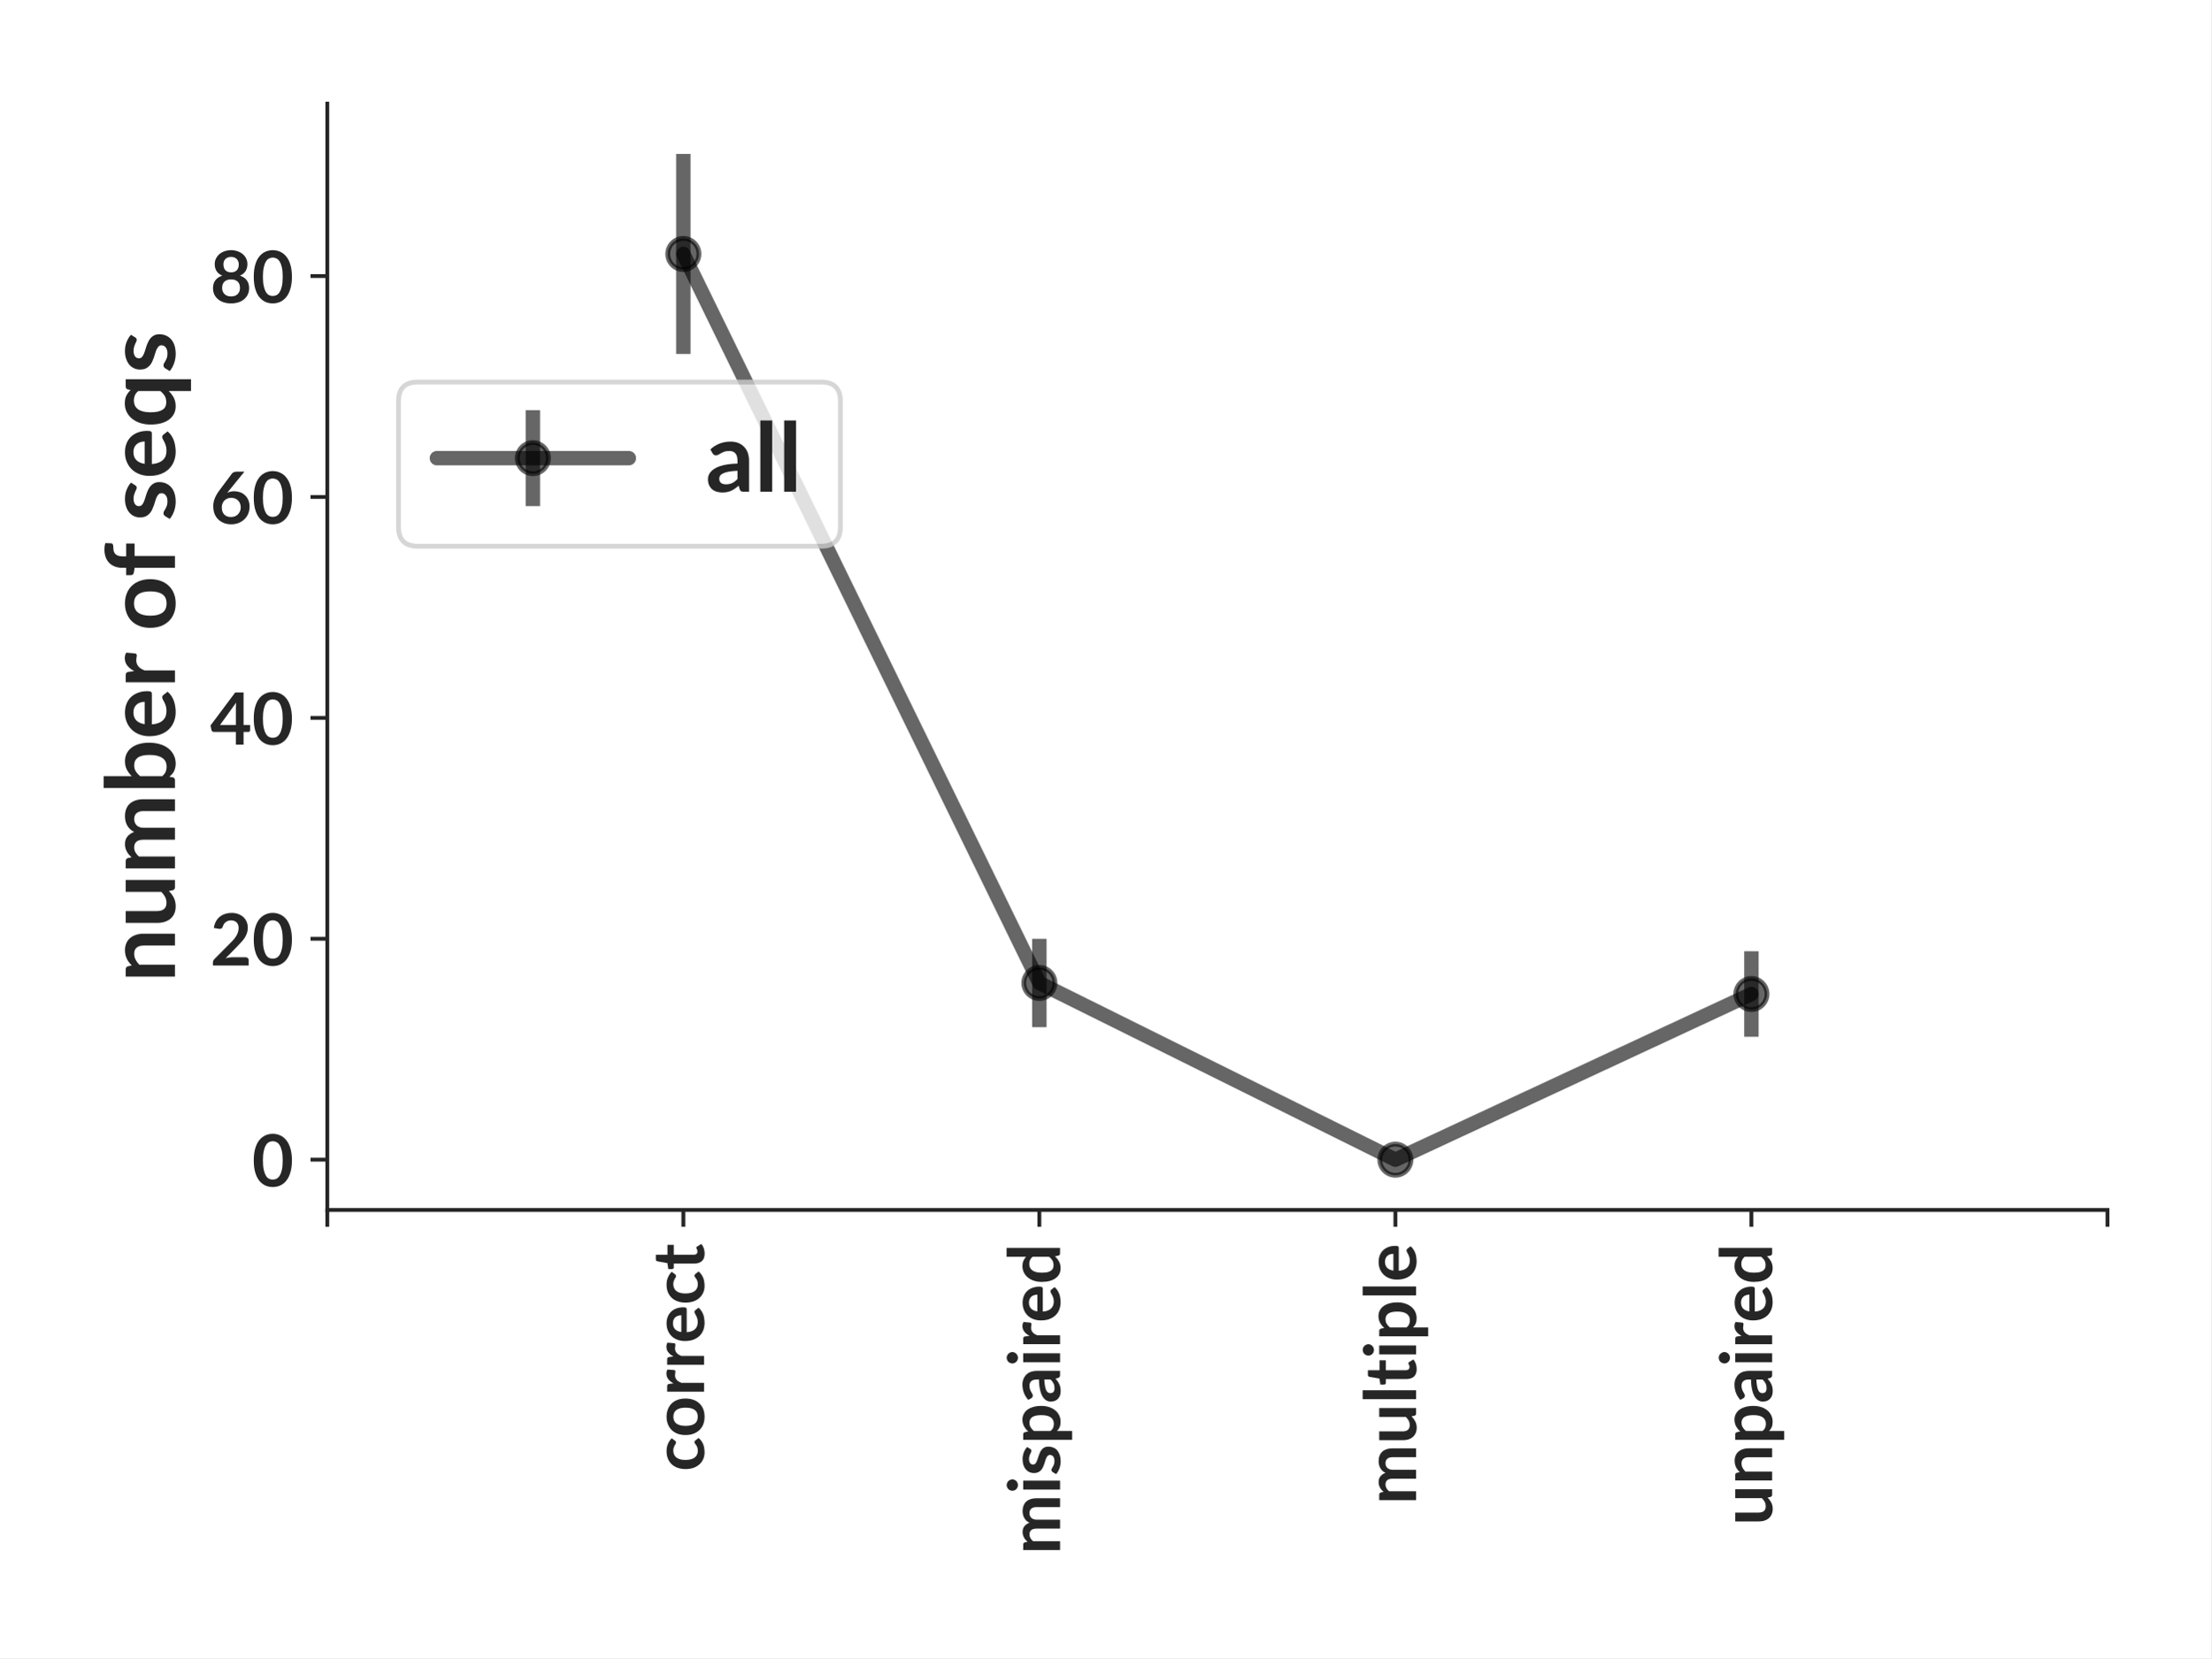
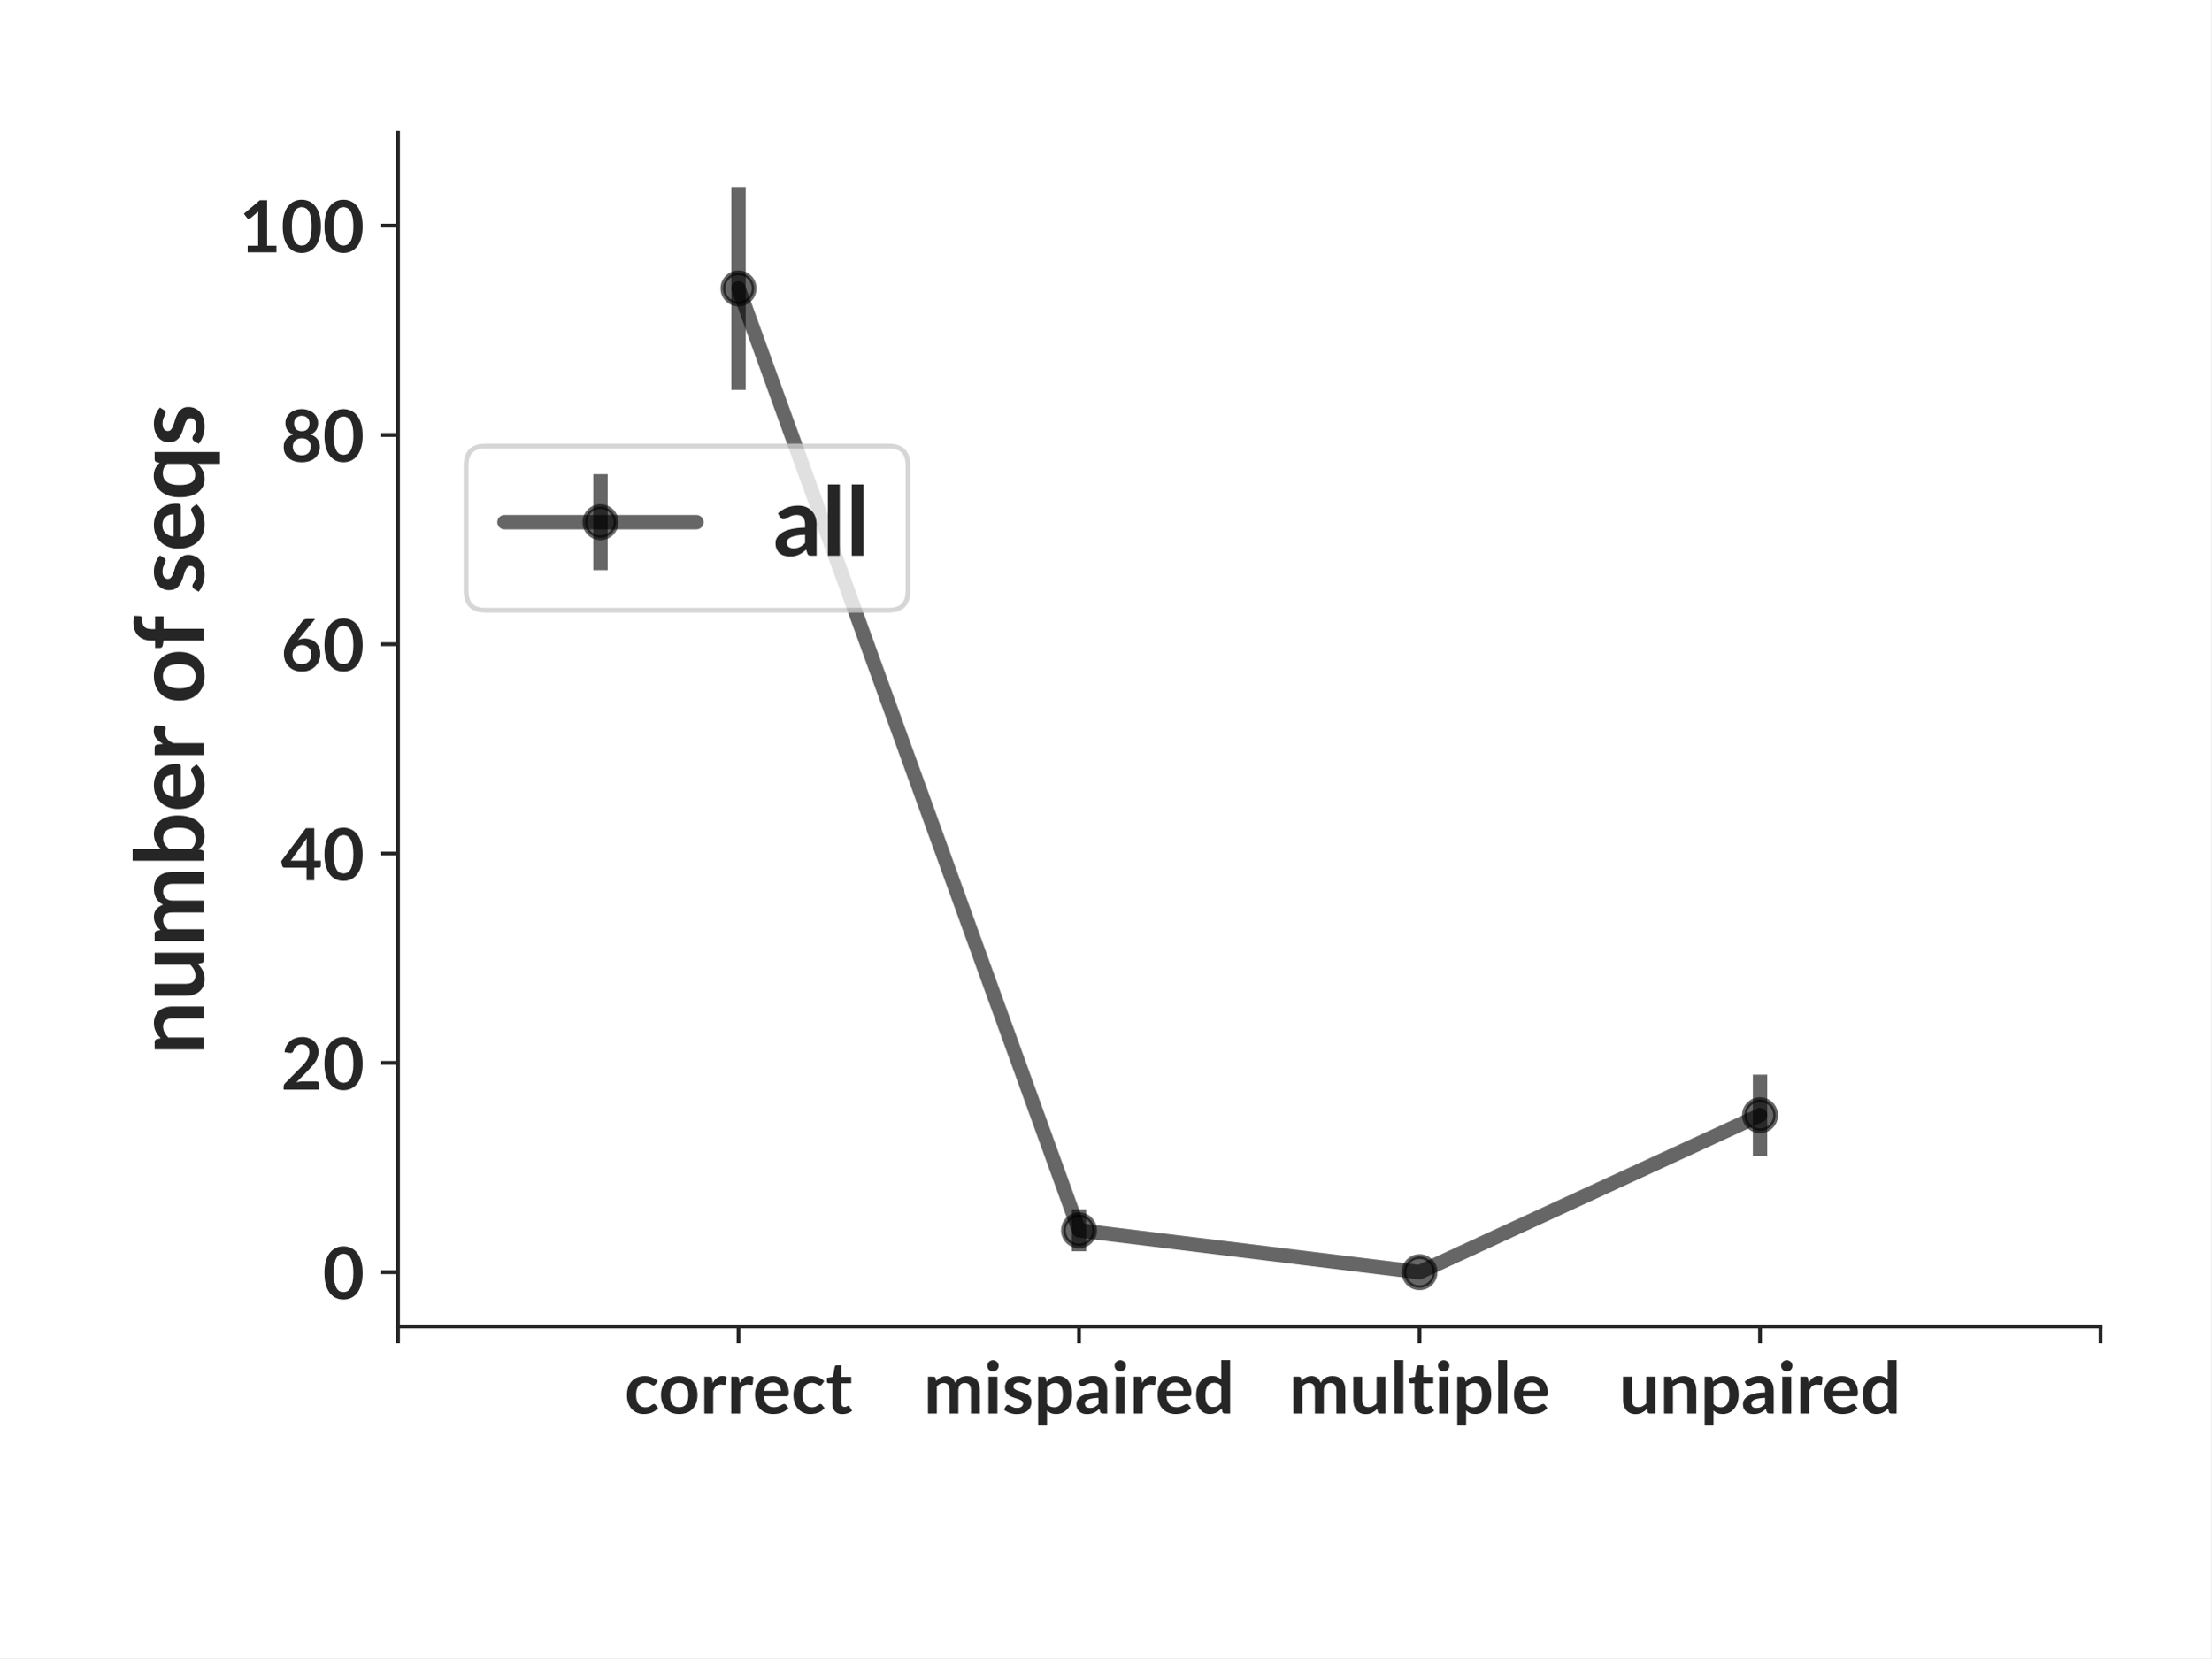
- <svg xmlns="http://www.w3.org/2000/svg" xmlns:xlink="http://www.w3.org/1999/xlink" height="345.6pt" version="1.1" viewBox="0 0 460.8 345.6" width="460.8pt">
+ <svg xmlns="http://www.w3.org/2000/svg" xmlns:xlink="http://www.w3.org/1999/xlink" width="460.8pt" height="345.6pt" viewBox="0 0 460.8 345.6" version="1.1">
  <defs>
-     <style type="text/css">*{stroke-linecap:butt;stroke-linejoin:round;}</style>
+     <style type="text/css">*{stroke-linejoin: round; stroke-linecap: butt}</style>
  </defs>
  <g id="figure_1">
    <g id="patch_1">
-       <path d="M 0 345.6  L 460.8 345.6  L 460.8 0  L 0 0  z " style="fill:#ffffff;" />
+       <path d="M 0 345.6  L 460.8 345.6  L 460.8 0  L 0 0  z " style="fill: #ffffff" />
    </g>
    <g id="axes_1">
      <g id="patch_2">
-         <path d="M 68.209 252.198  L 439.2 252.198  L 439.2 21.6  L 68.209 21.6  z " style="fill:#ffffff;" />
+         <path d="M 82.944 276.48  L 437.76 276.48  L 437.76 27.648  L 82.944 27.648  z " style="fill: #ffffff" />
      </g>
      <g id="matplotlib.axis_1">
        <g id="xtick_1">
          <g id="line2d_1">
            <defs>
-               <path d="M 0 0  L 0 3.5  " id="m0f24b925af" style="stroke:#262626;stroke-width:0.8;" />
+               <path id="mfdee561a03" d="M 0 0  L 0 3.5  " style="stroke: #262626; stroke-width: 0.8" />
            </defs>
            <g>
-               <use style="fill:#262626;stroke:#262626;stroke-width:0.8;" x="68.209" xlink:href="#m0f24b925af" y="252.198" />
+               <use xlink:href="#mfdee561a03" x="82.944" y="276.48" style="fill: #262626; stroke: #262626; stroke-width: 0.8" />
            </g>
          </g>
        </g>
        <g id="xtick_2">
          <g id="line2d_2">
            <g>
-               <use style="fill:#262626;stroke:#262626;stroke-width:0.8;" x="142.407" xlink:href="#m0f24b925af" y="252.198" />
+               <use xlink:href="#mfdee561a03" x="153.907" y="276.48" style="fill: #262626; stroke: #262626; stroke-width: 0.8" />
            </g>
          </g>
          <g id="text_1">
-             <text style="fill:#262626;font-family:Lato;font-size:15px;font-stretch:normal;font-style:normal;font-weight:bold;" transform="translate(146.7235 306.7008)rotate(-90)">correct</text>
+             <text style="fill: #262626; font: 700 15px 'Lato'; text-anchor: middle" x="153.907" y="294.625" transform="rotate(-0 153.9072 294.6245)">correct</text>
          </g>
        </g>
        <g id="xtick_3">
          <g id="line2d_3">
            <g>
-               <use style="fill:#262626;stroke:#262626;stroke-width:0.8;" x="216.606" xlink:href="#m0f24b925af" y="252.198" />
+               <use xlink:href="#mfdee561a03" x="224.87" y="276.48" style="fill: #262626; stroke: #262626; stroke-width: 0.8" />
            </g>
          </g>
          <g id="text_2">
-             <text style="fill:#262626;font-family:Lato;font-size:15px;font-stretch:normal;font-style:normal;font-weight:bold;" transform="translate(220.9216 324)rotate(-90)">mispaired</text>
+             <text style="fill: #262626; font: 700 15px 'Lato'; text-anchor: middle" x="224.87" y="294.625" transform="rotate(-0 224.8704 294.6245)">mispaired</text>
          </g>
        </g>
        <g id="xtick_4">
          <g id="line2d_4">
            <g>
-               <use style="fill:#262626;stroke:#262626;stroke-width:0.8;" x="290.804" xlink:href="#m0f24b925af" y="252.198" />
+               <use xlink:href="#mfdee561a03" x="295.834" y="276.48" style="fill: #262626; stroke: #262626; stroke-width: 0.8" />
            </g>
          </g>
          <g id="text_3">
-             <text style="fill:#262626;font-family:Lato;font-size:15px;font-stretch:normal;font-style:normal;font-weight:bold;" transform="translate(295.1198 313.5961)rotate(-90)">multiple</text>
+             <text style="fill: #262626; font: 700 15px 'Lato'; text-anchor: middle" x="295.834" y="294.625" transform="rotate(-0 295.8336 294.6245)">multiple</text>
          </g>
        </g>
        <g id="xtick_5">
          <g id="line2d_5">
            <g>
-               <use style="fill:#262626;stroke:#262626;stroke-width:0.8;" x="365.002" xlink:href="#m0f24b925af" y="252.198" />
+               <use xlink:href="#mfdee561a03" x="366.797" y="276.48" style="fill: #262626; stroke: #262626; stroke-width: 0.8" />
            </g>
          </g>
          <g id="text_4">
-             <text style="fill:#262626;font-family:Lato;font-size:15px;font-stretch:normal;font-style:normal;font-weight:bold;" transform="translate(369.3179 317.9555)rotate(-90)">unpaired</text>
+             <text style="fill: #262626; font: 700 15px 'Lato'; text-anchor: middle" x="366.797" y="294.625" transform="rotate(-0 366.7968 294.6245)">unpaired</text>
          </g>
        </g>
        <g id="xtick_6">
          <g id="line2d_6">
            <g>
-               <use style="fill:#262626;stroke:#262626;stroke-width:0.8;" x="439.2" xlink:href="#m0f24b925af" y="252.198" />
+               <use xlink:href="#mfdee561a03" x="437.76" y="276.48" style="fill: #262626; stroke: #262626; stroke-width: 0.8" />
            </g>
          </g>
        </g>
      </g>
      <g id="matplotlib.axis_2">
        <g id="ytick_1">
          <g id="line2d_7">
            <defs>
-               <path d="M 0 0  L -3.5 0  " id="m874722bcc2" style="stroke:#262626;stroke-width:0.8;" />
+               <path id="m70f9fbe9be" d="M 0 0  L -3.5 0  " style="stroke: #262626; stroke-width: 0.8" />
            </defs>
            <g>
-               <use style="fill:#262626;stroke:#262626;stroke-width:0.8;" x="68.209" xlink:href="#m874722bcc2" y="241.716" />
+               <use xlink:href="#m70f9fbe9be" x="82.944" y="265.169" style="fill: #262626; stroke: #262626; stroke-width: 0.8" />
            </g>
          </g>
          <g id="text_5">
-             <text style="fill:#262626;font-family:Lato;font-size:15px;font-stretch:normal;font-style:normal;font-weight:bold;text-anchor:end;" transform="rotate(-0, 61.20938, 247.2882)" x="61.209" y="247.288">0</text>
+             <text style="fill: #262626; font: 700 15px 'Lato'; text-anchor: end" x="75.944" y="270.742" transform="rotate(-0 75.944 270.7417)">0</text>
          </g>
        </g>
        <g id="ytick_2">
          <g id="line2d_8">
            <g>
-               <use style="fill:#262626;stroke:#262626;stroke-width:0.8;" x="68.209" xlink:href="#m874722bcc2" y="195.671" />
+               <use xlink:href="#m70f9fbe9be" x="82.944" y="221.54" style="fill: #262626; stroke: #262626; stroke-width: 0.8" />
            </g>
          </g>
          <g id="text_6">
-             <text style="fill:#262626;font-family:Lato;font-size:15px;font-stretch:normal;font-style:normal;font-weight:bold;text-anchor:end;" transform="rotate(-0, 61.20938, 201.2428)" x="61.209" y="201.243">20</text>
+             <text style="fill: #262626; font: 700 15px 'Lato'; text-anchor: end" x="75.944" y="227.112" transform="rotate(-0 75.944 227.1118)">20</text>
          </g>
        </g>
        <g id="ytick_3">
          <g id="line2d_9">
            <g>
-               <use style="fill:#262626;stroke:#262626;stroke-width:0.8;" x="68.209" xlink:href="#m874722bcc2" y="149.625" />
+               <use xlink:href="#m70f9fbe9be" x="82.944" y="177.91" style="fill: #262626; stroke: #262626; stroke-width: 0.8" />
            </g>
          </g>
          <g id="text_7">
-             <text style="fill:#262626;font-family:Lato;font-size:15px;font-stretch:normal;font-style:normal;font-weight:bold;text-anchor:end;" transform="rotate(-0, 61.20938, 155.1973)" x="61.209" y="155.197">40</text>
+             <text style="fill: #262626; font: 700 15px 'Lato'; text-anchor: end" x="75.944" y="183.482" transform="rotate(-0 75.944 183.4819)">40</text>
          </g>
        </g>
        <g id="ytick_4">
          <g id="line2d_10">
            <g>
-               <use style="fill:#262626;stroke:#262626;stroke-width:0.8;" x="68.209" xlink:href="#m874722bcc2" y="103.58" />
+               <use xlink:href="#m70f9fbe9be" x="82.944" y="134.28" style="fill: #262626; stroke: #262626; stroke-width: 0.8" />
            </g>
          </g>
          <g id="text_8">
-             <text style="fill:#262626;font-family:Lato;font-size:15px;font-stretch:normal;font-style:normal;font-weight:bold;text-anchor:end;" transform="rotate(-0, 61.20938, 109.1519)" x="61.209" y="109.152">60</text>
+             <text style="fill: #262626; font: 700 15px 'Lato'; text-anchor: end" x="75.944" y="139.852" transform="rotate(-0 75.944 139.852)">60</text>
          </g>
        </g>
        <g id="ytick_5">
          <g id="line2d_11">
            <g>
-               <use style="fill:#262626;stroke:#262626;stroke-width:0.8;" x="68.209" xlink:href="#m874722bcc2" y="57.534" />
+               <use xlink:href="#m70f9fbe9be" x="82.944" y="90.65" style="fill: #262626; stroke: #262626; stroke-width: 0.8" />
            </g>
          </g>
          <g id="text_9">
-             <text style="fill:#262626;font-family:Lato;font-size:15px;font-stretch:normal;font-style:normal;font-weight:bold;text-anchor:end;" transform="rotate(-0, 61.20938, 63.10648)" x="61.209" y="63.106">80</text>
+             <text style="fill: #262626; font: 700 15px 'Lato'; text-anchor: end" x="75.944" y="96.222" transform="rotate(-0 75.944 96.22212)">80</text>
          </g>
        </g>
-         <g id="text_10">
-           <text style="fill:#262626;font-family:Lato;font-size:20px;font-stretch:normal;font-style:normal;font-weight:bold;text-anchor:middle;" transform="rotate(-90, 36.45938, 136.8988)" x="36.459" y="136.899">number of seqs</text>
+         <g id="ytick_6">
+           <g id="line2d_12">
+             <g>
+               <use xlink:href="#m70f9fbe9be" x="82.944" y="47.02" style="fill: #262626; stroke: #262626; stroke-width: 0.8" />
+             </g>
+           </g>
+           <g id="text_10">
+             <text style="fill: #262626; font: 700 15px 'Lato'; text-anchor: end" x="75.944" y="52.592" transform="rotate(-0 75.944 52.59222)">100</text>
+           </g>
+         </g>
+         <g id="text_11">
+           <text style="fill: #262626; font: 700 20px 'Lato'; text-anchor: middle" x="42.494" y="152.064" transform="rotate(-90 42.494 152.064)">number of seqs</text>
        </g>
      </g>
      <g id="LineCollection_1">
-         <path clip-path="url(#p9a5a39ab54)" d="M 142.407 73.778  L 142.407 32.082  " style="fill:none;stroke:#000000;stroke-opacity:0.6;stroke-width:3;" />
-         <path clip-path="url(#p9a5a39ab54)" d="M 216.606 214.089  L 216.606 195.671  " style="fill:none;stroke:#000000;stroke-opacity:0.6;stroke-width:3;" />
-         <path clip-path="url(#p9a5a39ab54)" d="M 290.804 241.716  L 290.804 241.716  " style="fill:none;stroke:#000000;stroke-opacity:0.6;stroke-width:3;" />
-         <path clip-path="url(#p9a5a39ab54)" d="M 365.002 216.099  L 365.002 198.265  " style="fill:none;stroke:#000000;stroke-opacity:0.6;stroke-width:3;" />
+         <path d="M 153.907 81.259  L 153.907 38.959  " clip-path="url(#p7afb6886e0)" style="fill: none; stroke: #000000; stroke-opacity: 0.6; stroke-width: 3" />
+         <path d="M 224.87 260.806  L 224.87 252.08  " clip-path="url(#p7afb6886e0)" style="fill: none; stroke: #000000; stroke-opacity: 0.6; stroke-width: 3" />
+         <path d="M 295.834 265.169  L 295.834 265.169  " clip-path="url(#p7afb6886e0)" style="fill: none; stroke: #000000; stroke-opacity: 0.6; stroke-width: 3" />
+         <path d="M 366.797 240.896  L 366.797 223.998  " clip-path="url(#p7afb6886e0)" style="fill: none; stroke: #000000; stroke-opacity: 0.6; stroke-width: 3" />
      </g>
-       <g id="line2d_12">
-         <path clip-path="url(#p9a5a39ab54)" d="M 142.407 52.93  L 216.606 204.88  L 290.804 241.716  L 365.002 207.182  " style="fill:none;stroke:#000000;stroke-linecap:round;stroke-opacity:0.6;stroke-width:3;" />
+       <g id="line2d_13">
+         <path d="M 153.907 60.109  L 224.87 256.443  L 295.834 265.169  L 366.797 232.447  " clip-path="url(#p7afb6886e0)" style="fill: none; stroke: #000000; stroke-opacity: 0.6; stroke-width: 3; stroke-linecap: round" />
        <defs>
-           <path d="M 0 3.25  C 0.862 3.25 1.689 2.908 2.298 2.298  C 2.908 1.689 3.25 0.862 3.25 0  C 3.25 -0.862 2.908 -1.689 2.298 -2.298  C 1.689 -2.908 0.862 -3.25 0 -3.25  C -0.862 -3.25 -1.689 -2.908 -2.298 -2.298  C -2.908 -1.689 -3.25 -0.862 -3.25 0  C -3.25 0.862 -2.908 1.689 -2.298 2.298  C -1.689 2.908 -0.862 3.25 0 3.25  z " id="mb936f38873" style="stroke:#000000;stroke-opacity:0.6;" />
+           <path id="m98b40ad07a" d="M 0 3.25  C 0.862 3.25 1.689 2.908 2.298 2.298  C 2.908 1.689 3.25 0.862 3.25 0  C 3.25 -0.862 2.908 -1.689 2.298 -2.298  C 1.689 -2.908 0.862 -3.25 0 -3.25  C -0.862 -3.25 -1.689 -2.908 -2.298 -2.298  C -2.908 -1.689 -3.25 -0.862 -3.25 0  C -3.25 0.862 -2.908 1.689 -2.298 2.298  C -1.689 2.908 -0.862 3.25 0 3.25  z " style="stroke: #000000; stroke-opacity: 0.6" />
        </defs>
-         <g clip-path="url(#p9a5a39ab54)">
-           <use style="fill-opacity:0.6;stroke:#000000;stroke-opacity:0.6;" x="142.407" xlink:href="#mb936f38873" y="52.93" />
-           <use style="fill-opacity:0.6;stroke:#000000;stroke-opacity:0.6;" x="216.606" xlink:href="#mb936f38873" y="204.88" />
-           <use style="fill-opacity:0.6;stroke:#000000;stroke-opacity:0.6;" x="290.804" xlink:href="#mb936f38873" y="241.716" />
-           <use style="fill-opacity:0.6;stroke:#000000;stroke-opacity:0.6;" x="365.002" xlink:href="#mb936f38873" y="207.182" />
+         <g clip-path="url(#p7afb6886e0)">
+           <use xlink:href="#m98b40ad07a" x="153.907" y="60.109" style="fill-opacity: 0.6; stroke: #000000; stroke-opacity: 0.6" />
+           <use xlink:href="#m98b40ad07a" x="224.87" y="256.443" style="fill-opacity: 0.6; stroke: #000000; stroke-opacity: 0.6" />
+           <use xlink:href="#m98b40ad07a" x="295.834" y="265.169" style="fill-opacity: 0.6; stroke: #000000; stroke-opacity: 0.6" />
+           <use xlink:href="#m98b40ad07a" x="366.797" y="232.447" style="fill-opacity: 0.6; stroke: #000000; stroke-opacity: 0.6" />
        </g>
      </g>
      <g id="patch_3">
-         <path d="M 68.209 252.198  L 68.209 21.6  " style="fill:none;stroke:#262626;stroke-linecap:square;stroke-linejoin:miter;stroke-width:0.8;" />
+         <path d="M 82.944 276.48  L 82.944 27.648  " style="fill: none; stroke: #262626; stroke-width: 0.8; stroke-linejoin: miter; stroke-linecap: square" />
      </g>
      <g id="patch_4">
-         <path d="M 68.209 252.198  L 439.2 252.198  " style="fill:none;stroke:#262626;stroke-linecap:square;stroke-linejoin:miter;stroke-width:0.8;" />
+         <path d="M 82.944 276.48  L 437.76 276.48  " style="fill: none; stroke: #262626; stroke-width: 0.8; stroke-linejoin: miter; stroke-linecap: square" />
      </g>
      <g id="legend_1">
        <g id="patch_5">
-           <path d="M 87.049 113.839  L 171.137 113.839  Q 175.137 113.839 175.137 109.839  L 175.137 83.63  Q 175.137 79.63 171.137 79.63  L 87.049 79.63  Q 83.049 79.63 83.049 83.63  L 83.049 109.839  Q 83.049 113.839 87.049 113.839  z " style="fill:#ffffff;opacity:0.8;stroke:#cccccc;stroke-linejoin:miter;" />
+           <path d="M 101.137 127.181  L 185.224 127.181  Q 189.224 127.181 189.224 123.181  L 189.224 96.971  Q 189.224 92.971 185.224 92.971  L 101.137 92.971  Q 97.137 92.971 97.137 96.971  L 97.137 123.181  Q 97.137 127.181 101.137 127.181  z " style="fill: #ffffff; opacity: 0.8; stroke: #cccccc; stroke-linejoin: miter" />
        </g>
        <g id="LineCollection_2">
-           <path d="M 111.049 105.489  L 111.049 85.489  " style="fill:none;stroke:#000000;stroke-opacity:0.6;stroke-width:3;" />
-         </g>
-         <g id="line2d_13">
-           <path d="M 91.049 95.489  L 131.049 95.489  " style="fill:none;stroke:#000000;stroke-linecap:round;stroke-opacity:0.6;stroke-width:3;" />
+           <path d="M 125.137 118.831  L 125.137 98.831  " style="fill: none; stroke: #000000; stroke-opacity: 0.6; stroke-width: 3" />
        </g>
        <g id="line2d_14">
+           <path d="M 105.137 108.831  L 145.137 108.831  " style="fill: none; stroke: #000000; stroke-opacity: 0.6; stroke-width: 3; stroke-linecap: round" />
+         </g>
+         <g id="line2d_15">
          <g>
-             <use style="fill-opacity:0.6;stroke:#000000;stroke-opacity:0.6;" x="111.049" xlink:href="#mb936f38873" y="95.489" />
+             <use xlink:href="#m98b40ad07a" x="125.137" y="108.831" style="fill-opacity: 0.6; stroke: #000000; stroke-opacity: 0.6" />
          </g>
        </g>
-         <g id="text_11">
-           <text style="fill:#262626;font-family:Lato;font-size:20px;font-stretch:normal;font-style:normal;font-weight:bold;text-anchor:start;" transform="rotate(-0, 147.049, 102.4891)" x="147.049" y="102.489">all</text>
+         <g id="text_12">
+           <text style="fill: #262626; font: 700 20px 'Lato'; text-anchor: start" x="161.137" y="115.831" transform="rotate(-0 161.1366 115.8308)">all</text>
        </g>
      </g>
    </g>
  </g>
  <defs>
-     <clipPath id="p9a5a39ab54">
-       <rect height="230.598" width="370.991" x="68.209" y="21.6" />
+     <clipPath id="p7afb6886e0">
+       <rect x="82.944" y="27.648" width="354.816" height="248.832" />
    </clipPath>
  </defs>
</svg>
